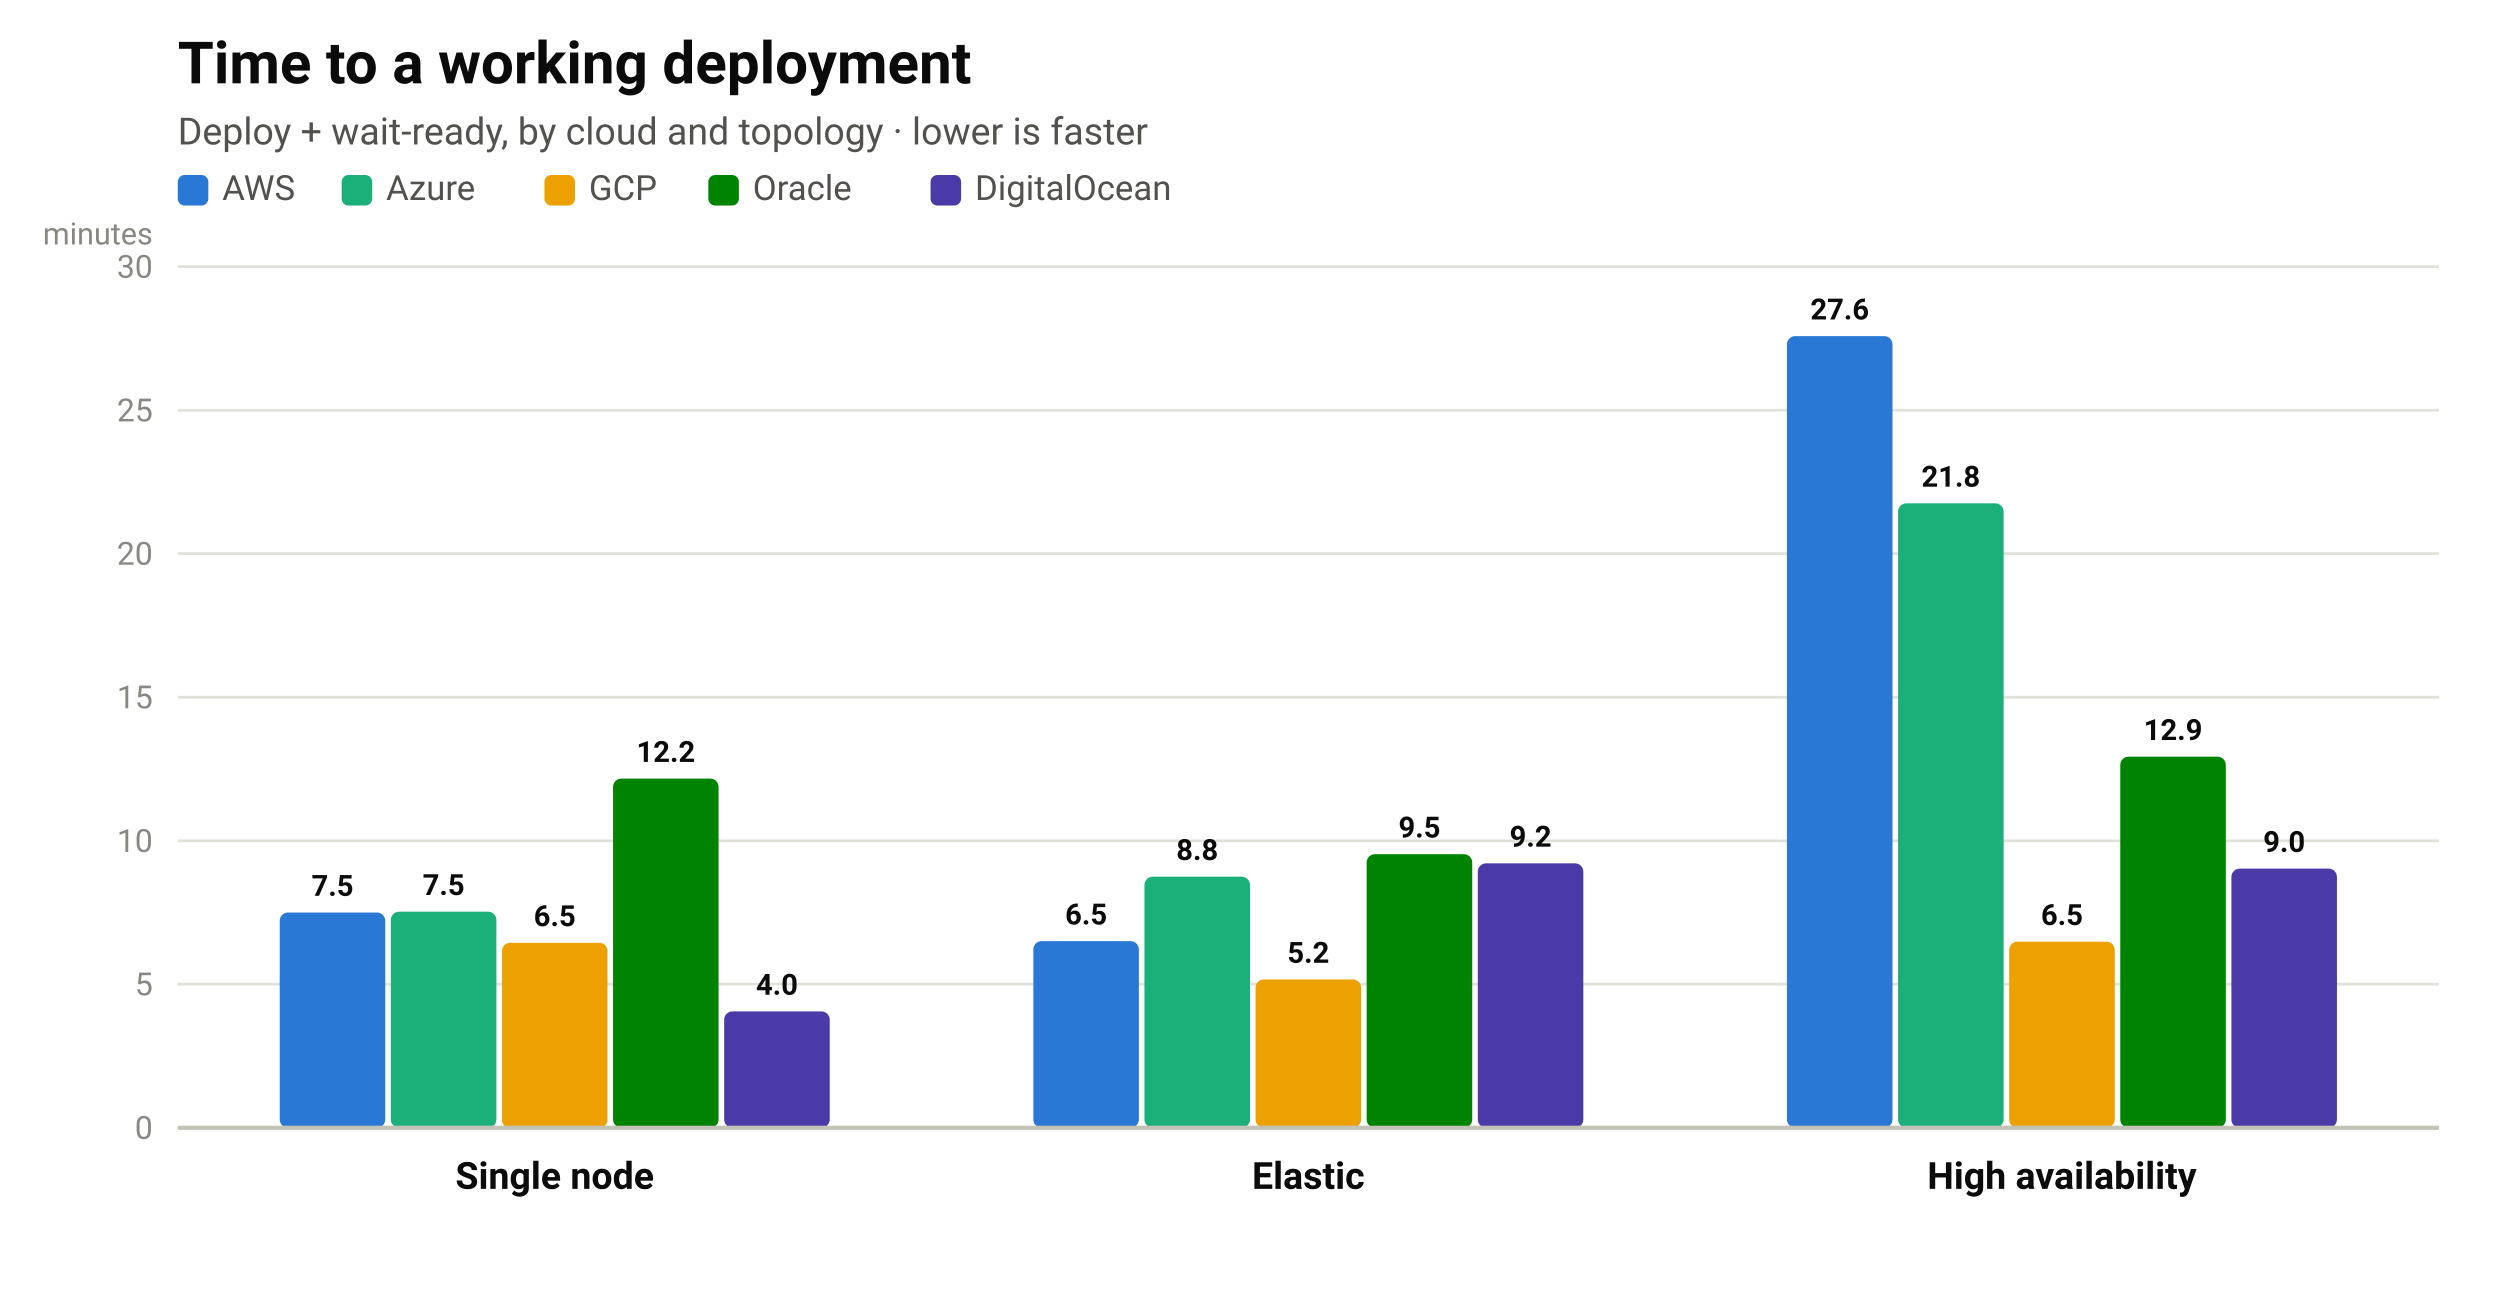
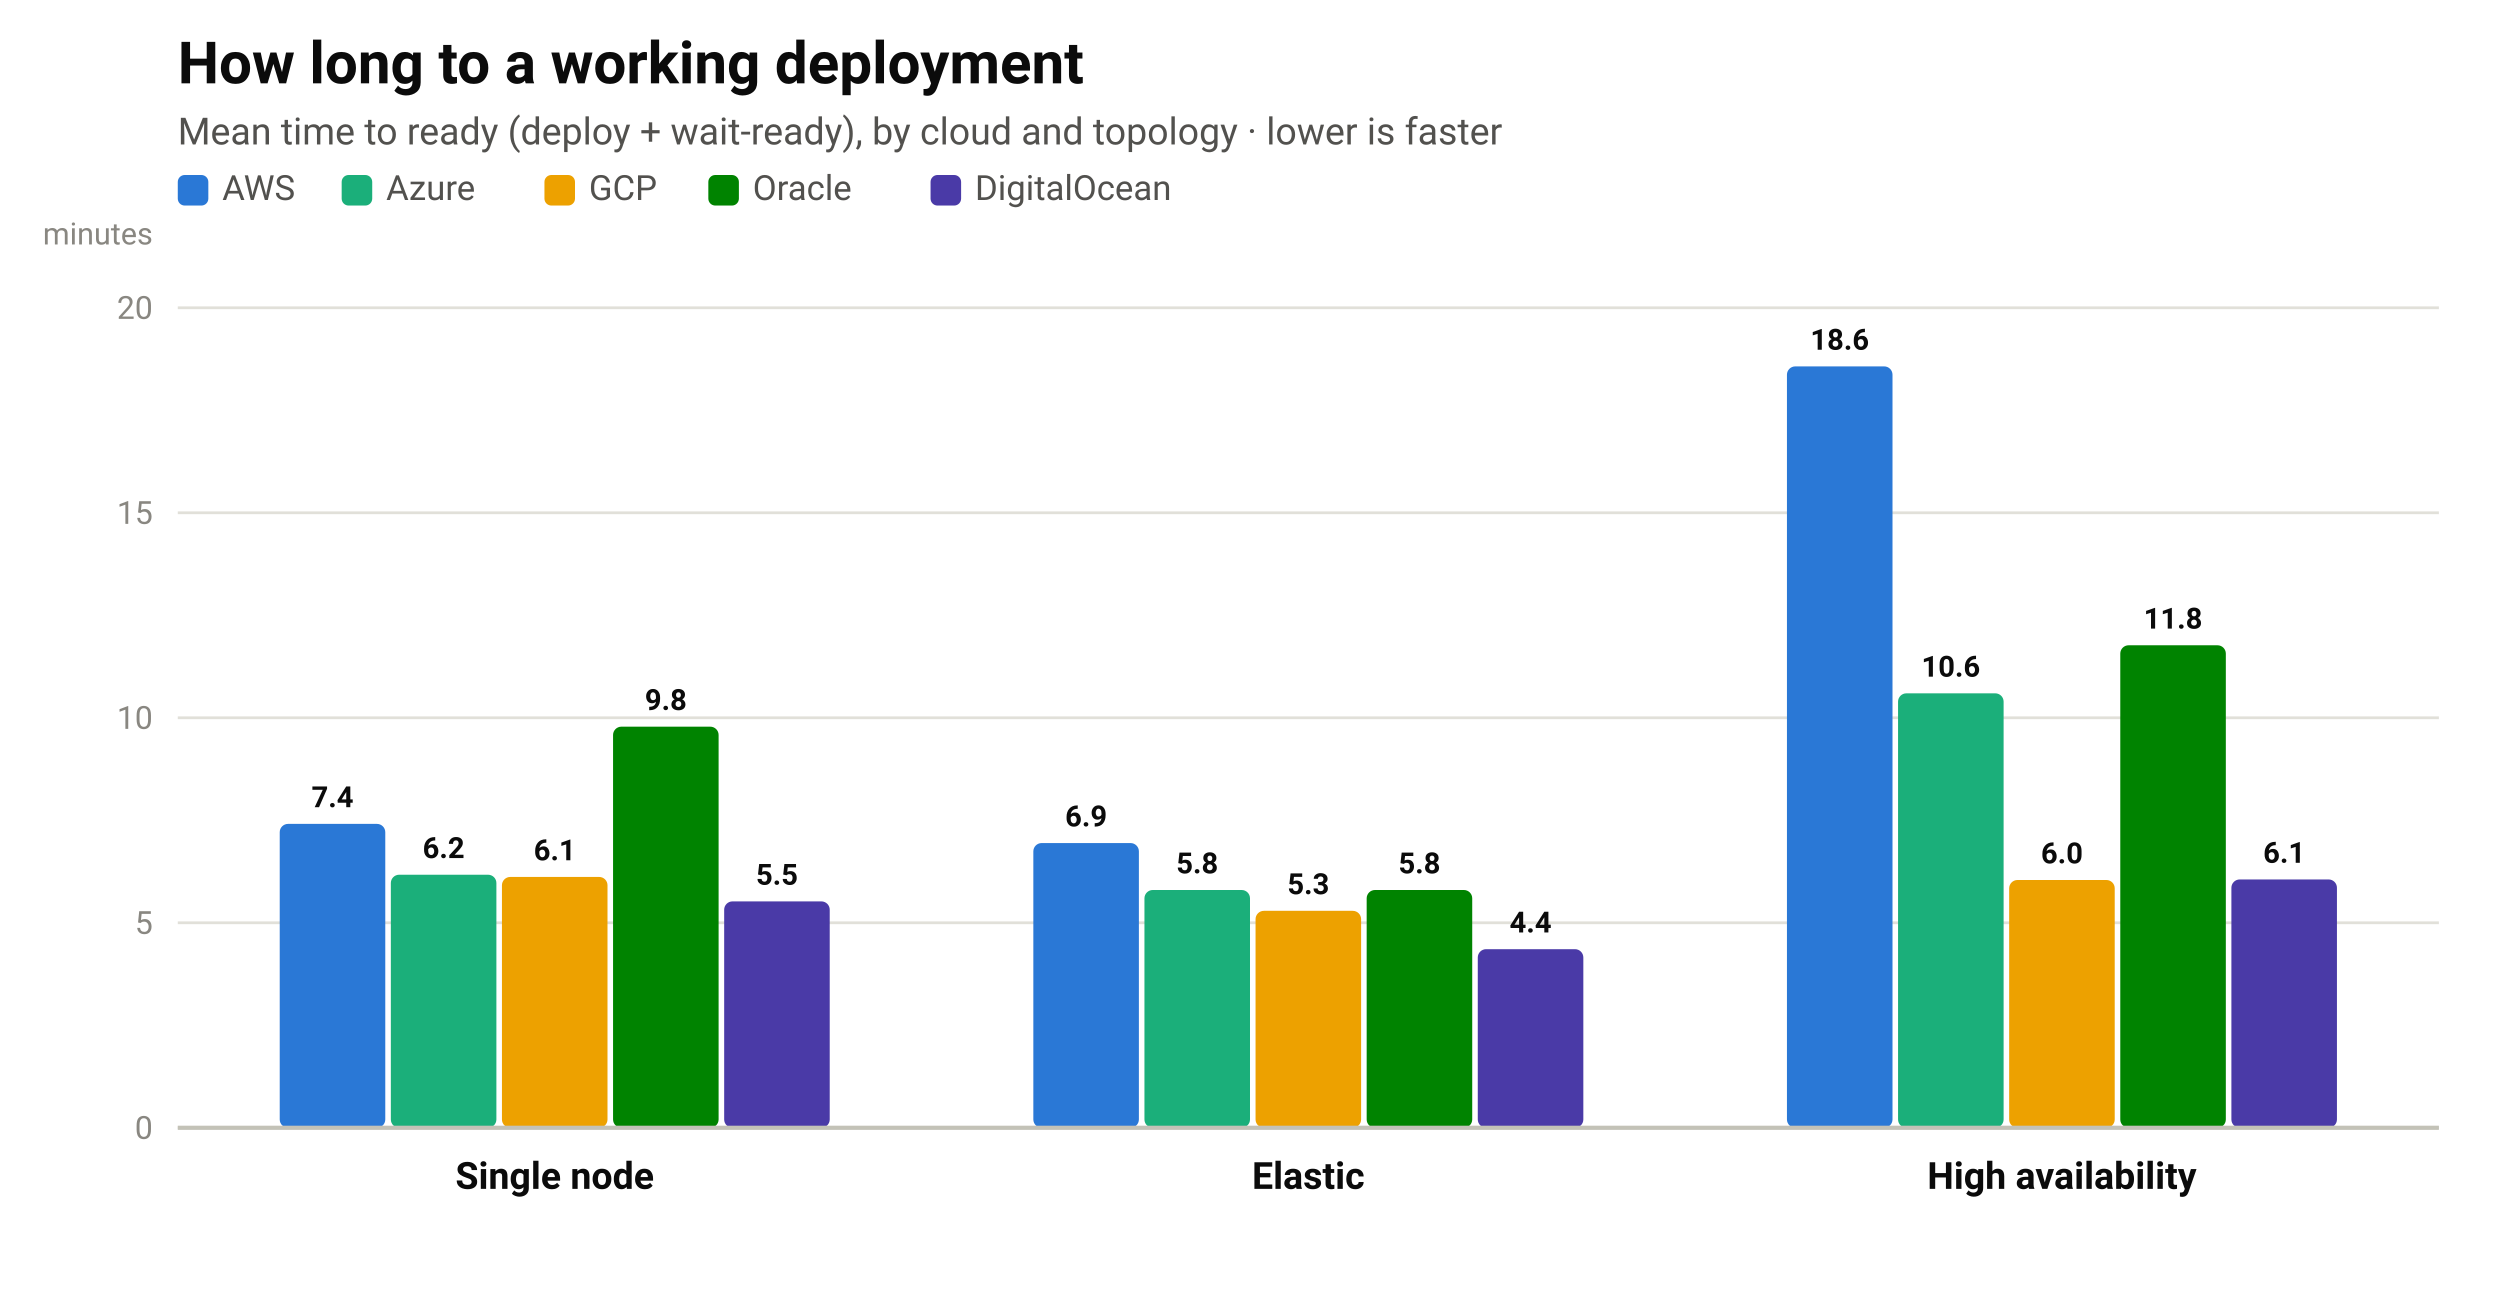
<svg xmlns="http://www.w3.org/2000/svg" viewBox="0 0 900 470" width="100%" style="max-width:900px;font-family:system-ui, -apple-system, 'Segoe UI', Roboto, sans-serif">
-   <text x="64" y="30" font-size="21" font-weight="700" fill="#0b0b0b">Time to a working deployment</text>
-   <text x="64" y="52" font-size="13.5" fill="#52514e">Deploy + wait-ready, by cloud and topology · lower is faster</text>
+   <text x="64" y="30" font-size="21" font-weight="700" fill="#0b0b0b">How long to a working deployment</text>
+   <text x="64" y="52" font-size="13.5" fill="#52514e">Mean time to ready (deploy + wait-ready), by cloud and topology · lower is faster</text>
  <rect x="64" y="63" width="11" height="11" rx="2.5" fill="#2a78d6" />
  <text x="80" y="72" font-size="12.5" fill="#52514e">AWS</text>
  <rect x="123.0" y="63" width="11" height="11" rx="2.5" fill="#1baf7a" />
  <text x="139.0" y="72" font-size="12.5" fill="#52514e">Azure</text>
  <rect x="196.0" y="63" width="11" height="11" rx="2.5" fill="#eda100" />
  <text x="212.0" y="72" font-size="12.5" fill="#52514e">GCP</text>
  <rect x="255.0" y="63" width="11" height="11" rx="2.5" fill="#008300" />
  <text x="271.0" y="72" font-size="12.5" fill="#52514e">Oracle</text>
  <rect x="335.0" y="63" width="11" height="11" rx="2.5" fill="#4a3aa7" />
  <text x="351.0" y="72" font-size="12.5" fill="#52514e">DigitalOcean</text>
  <line x1="64" y1="406.0" x2="878" y2="406.0" stroke="#e1e0d9" stroke-width="1" />
  <text x="55" y="410.0" text-anchor="end" font-size="11.5" fill="#898781" style="font-variant-numeric:tabular-nums">0</text>
-   <line x1="64" y1="354.3" x2="878" y2="354.3" stroke="#e1e0d9" stroke-width="1" />
-   <text x="55" y="358.3" text-anchor="end" font-size="11.5" fill="#898781" style="font-variant-numeric:tabular-nums">5</text>
-   <line x1="64" y1="302.7" x2="878" y2="302.7" stroke="#e1e0d9" stroke-width="1" />
-   <text x="55" y="306.7" text-anchor="end" font-size="11.5" fill="#898781" style="font-variant-numeric:tabular-nums">10</text>
-   <line x1="64" y1="251.0" x2="878" y2="251.0" stroke="#e1e0d9" stroke-width="1" />
-   <text x="55" y="255.0" text-anchor="end" font-size="11.5" fill="#898781" style="font-variant-numeric:tabular-nums">15</text>
-   <line x1="64" y1="199.3" x2="878" y2="199.3" stroke="#e1e0d9" stroke-width="1" />
-   <text x="55" y="203.3" text-anchor="end" font-size="11.5" fill="#898781" style="font-variant-numeric:tabular-nums">20</text>
-   <line x1="64" y1="147.7" x2="878" y2="147.7" stroke="#e1e0d9" stroke-width="1" />
-   <text x="55" y="151.7" text-anchor="end" font-size="11.5" fill="#898781" style="font-variant-numeric:tabular-nums">25</text>
-   <line x1="64" y1="96.0" x2="878" y2="96.0" stroke="#e1e0d9" stroke-width="1" />
-   <text x="55" y="100.0" text-anchor="end" font-size="11.5" fill="#898781" style="font-variant-numeric:tabular-nums">30</text>
+   <line x1="64" y1="332.2" x2="878" y2="332.2" stroke="#e1e0d9" stroke-width="1" />
+   <text x="55" y="336.2" text-anchor="end" font-size="11.5" fill="#898781" style="font-variant-numeric:tabular-nums">5</text>
+   <line x1="64" y1="258.4" x2="878" y2="258.4" stroke="#e1e0d9" stroke-width="1" />
+   <text x="55" y="262.4" text-anchor="end" font-size="11.5" fill="#898781" style="font-variant-numeric:tabular-nums">10</text>
+   <line x1="64" y1="184.6" x2="878" y2="184.6" stroke="#e1e0d9" stroke-width="1" />
+   <text x="55" y="188.6" text-anchor="end" font-size="11.5" fill="#898781" style="font-variant-numeric:tabular-nums">15</text>
+   <line x1="64" y1="110.8" x2="878" y2="110.8" stroke="#e1e0d9" stroke-width="1" />
+   <text x="55" y="114.8" text-anchor="end" font-size="11.5" fill="#898781" style="font-variant-numeric:tabular-nums">20</text>
  <text x="55" y="88.0" text-anchor="end" font-size="11" fill="#898781">minutes</text>
-   <rect x="100.7" y="328.5" width="38.0" height="77.5" rx="3" fill="#2a78d6" />
-   <text x="119.7" y="322.5" text-anchor="middle" font-size="10.5" font-weight="600" fill="#0b0b0b" style="font-variant-numeric:tabular-nums">7.5</text>
-   <rect x="140.7" y="328.2" width="38.0" height="77.8" rx="3" fill="#1baf7a" />
-   <text x="159.7" y="322.2" text-anchor="middle" font-size="10.5" font-weight="600" fill="#0b0b0b" style="font-variant-numeric:tabular-nums">7.5</text>
-   <rect x="180.7" y="339.4" width="38.0" height="66.7" rx="3" fill="#eda100" />
-   <text x="199.7" y="333.4" text-anchor="middle" font-size="10.5" font-weight="600" fill="#0b0b0b" style="font-variant-numeric:tabular-nums">6.5</text>
-   <rect x="220.7" y="280.3" width="38.0" height="125.7" rx="3" fill="#008300" />
-   <text x="239.7" y="274.3" text-anchor="middle" font-size="10.5" font-weight="600" fill="#0b0b0b" style="font-variant-numeric:tabular-nums">12.2</text>
-   <rect x="260.7" y="364.1" width="38.0" height="41.9" rx="3" fill="#4a3aa7" />
-   <text x="279.7" y="358.1" text-anchor="middle" font-size="10.5" font-weight="600" fill="#0b0b0b" style="font-variant-numeric:tabular-nums">4.0</text>
+   <rect x="100.7" y="296.6" width="38.0" height="109.4" rx="3" fill="#2a78d6" />
+   <text x="119.7" y="290.6" text-anchor="middle" font-size="10.5" font-weight="600" fill="#0b0b0b" style="font-variant-numeric:tabular-nums">7.4</text>
+   <rect x="140.7" y="314.9" width="38.0" height="91.1" rx="3" fill="#1baf7a" />
+   <text x="159.7" y="308.9" text-anchor="middle" font-size="10.5" font-weight="600" fill="#0b0b0b" style="font-variant-numeric:tabular-nums">6.2</text>
+   <rect x="180.7" y="315.7" width="38.0" height="90.3" rx="3" fill="#eda100" />
+   <text x="199.7" y="309.7" text-anchor="middle" font-size="10.5" font-weight="600" fill="#0b0b0b" style="font-variant-numeric:tabular-nums">6.1</text>
+   <rect x="220.7" y="261.6" width="38.0" height="144.4" rx="3" fill="#008300" />
+   <text x="239.7" y="255.6" text-anchor="middle" font-size="10.5" font-weight="600" fill="#0b0b0b" style="font-variant-numeric:tabular-nums">9.8</text>
+   <rect x="260.7" y="324.5" width="38.0" height="81.5" rx="3" fill="#4a3aa7" />
+   <text x="279.7" y="318.5" text-anchor="middle" font-size="10.5" font-weight="600" fill="#0b0b0b" style="font-variant-numeric:tabular-nums">5.5</text>
  <text x="199.7" y="428.0" text-anchor="middle" font-size="13.5" font-weight="600" fill="#0b0b0b">Single node</text>
-   <rect x="372.0" y="338.8" width="38.0" height="67.2" rx="3" fill="#2a78d6" />
-   <text x="391.0" y="332.8" text-anchor="middle" font-size="10.5" font-weight="600" fill="#0b0b0b" style="font-variant-numeric:tabular-nums">6.5</text>
-   <rect x="412.0" y="315.6" width="38.0" height="90.4" rx="3" fill="#1baf7a" />
-   <text x="431.0" y="309.6" text-anchor="middle" font-size="10.5" font-weight="600" fill="#0b0b0b" style="font-variant-numeric:tabular-nums">8.8</text>
-   <rect x="452.0" y="352.6" width="38.0" height="53.4" rx="3" fill="#eda100" />
-   <text x="471.0" y="346.6" text-anchor="middle" font-size="10.5" font-weight="600" fill="#0b0b0b" style="font-variant-numeric:tabular-nums">5.2</text>
-   <rect x="492.0" y="307.5" width="38.0" height="98.5" rx="3" fill="#008300" />
-   <text x="511.0" y="301.5" text-anchor="middle" font-size="10.5" font-weight="600" fill="#0b0b0b" style="font-variant-numeric:tabular-nums">9.5</text>
-   <rect x="532.0" y="310.8" width="38.0" height="95.2" rx="3" fill="#4a3aa7" />
-   <text x="551.0" y="304.8" text-anchor="middle" font-size="10.5" font-weight="600" fill="#0b0b0b" style="font-variant-numeric:tabular-nums">9.2</text>
+   <rect x="372.0" y="303.5" width="38.0" height="102.5" rx="3" fill="#2a78d6" />
+   <text x="391.0" y="297.5" text-anchor="middle" font-size="10.5" font-weight="600" fill="#0b0b0b" style="font-variant-numeric:tabular-nums">6.9</text>
+   <rect x="412.0" y="320.4" width="38.0" height="85.6" rx="3" fill="#1baf7a" />
+   <text x="431.0" y="314.4" text-anchor="middle" font-size="10.5" font-weight="600" fill="#0b0b0b" style="font-variant-numeric:tabular-nums">5.8</text>
+   <rect x="452.0" y="327.9" width="38.0" height="78.1" rx="3" fill="#eda100" />
+   <text x="471.0" y="321.9" text-anchor="middle" font-size="10.5" font-weight="600" fill="#0b0b0b" style="font-variant-numeric:tabular-nums">5.3</text>
+   <rect x="492.0" y="320.4" width="38.0" height="85.6" rx="3" fill="#008300" />
+   <text x="511.0" y="314.4" text-anchor="middle" font-size="10.5" font-weight="600" fill="#0b0b0b" style="font-variant-numeric:tabular-nums">5.8</text>
+   <rect x="532.0" y="341.7" width="38.0" height="64.3" rx="3" fill="#4a3aa7" />
+   <text x="551.0" y="335.7" text-anchor="middle" font-size="10.5" font-weight="600" fill="#0b0b0b" style="font-variant-numeric:tabular-nums">4.4</text>
  <text x="471.0" y="428.0" text-anchor="middle" font-size="13.5" font-weight="600" fill="#0b0b0b">Elastic</text>
-   <rect x="643.3" y="121.0" width="38.0" height="285.0" rx="3" fill="#2a78d6" />
-   <text x="662.3" y="115.0" text-anchor="middle" font-size="10.5" font-weight="600" fill="#0b0b0b" style="font-variant-numeric:tabular-nums">27.6</text>
-   <rect x="683.3" y="181.2" width="38.0" height="224.8" rx="3" fill="#1baf7a" />
-   <text x="702.3" y="175.2" text-anchor="middle" font-size="10.5" font-weight="600" fill="#0b0b0b" style="font-variant-numeric:tabular-nums">21.8</text>
-   <rect x="723.3" y="339.0" width="38.0" height="67.0" rx="3" fill="#eda100" />
-   <text x="742.3" y="333.0" text-anchor="middle" font-size="10.5" font-weight="600" fill="#0b0b0b" style="font-variant-numeric:tabular-nums">6.5</text>
-   <rect x="763.3" y="272.4" width="38.0" height="133.6" rx="3" fill="#008300" />
-   <text x="782.3" y="266.4" text-anchor="middle" font-size="10.5" font-weight="600" fill="#0b0b0b" style="font-variant-numeric:tabular-nums">12.9</text>
-   <rect x="803.3" y="312.7" width="38.0" height="93.3" rx="3" fill="#4a3aa7" />
-   <text x="822.3" y="306.7" text-anchor="middle" font-size="10.5" font-weight="600" fill="#0b0b0b" style="font-variant-numeric:tabular-nums">9.0</text>
+   <rect x="643.3" y="131.9" width="38.0" height="274.1" rx="3" fill="#2a78d6" />
+   <text x="662.3" y="125.9" text-anchor="middle" font-size="10.5" font-weight="600" fill="#0b0b0b" style="font-variant-numeric:tabular-nums">18.6</text>
+   <rect x="683.3" y="249.6" width="38.0" height="156.4" rx="3" fill="#1baf7a" />
+   <text x="702.3" y="243.6" text-anchor="middle" font-size="10.5" font-weight="600" fill="#0b0b0b" style="font-variant-numeric:tabular-nums">10.6</text>
+   <rect x="723.3" y="316.8" width="38.0" height="89.2" rx="3" fill="#eda100" />
+   <text x="742.3" y="310.8" text-anchor="middle" font-size="10.5" font-weight="600" fill="#0b0b0b" style="font-variant-numeric:tabular-nums">6.0</text>
+   <rect x="763.3" y="232.3" width="38.0" height="173.7" rx="3" fill="#008300" />
+   <text x="782.3" y="226.3" text-anchor="middle" font-size="10.5" font-weight="600" fill="#0b0b0b" style="font-variant-numeric:tabular-nums">11.8</text>
+   <rect x="803.3" y="316.6" width="38.0" height="89.4" rx="3" fill="#4a3aa7" />
+   <text x="822.3" y="310.6" text-anchor="middle" font-size="10.5" font-weight="600" fill="#0b0b0b" style="font-variant-numeric:tabular-nums">6.1</text>
  <text x="742.3" y="428.0" text-anchor="middle" font-size="13.5" font-weight="600" fill="#0b0b0b">High availability</text>
  <line x1="64" y1="406" x2="878" y2="406" stroke="#c3c2b7" stroke-width="1.5" />
</svg>
